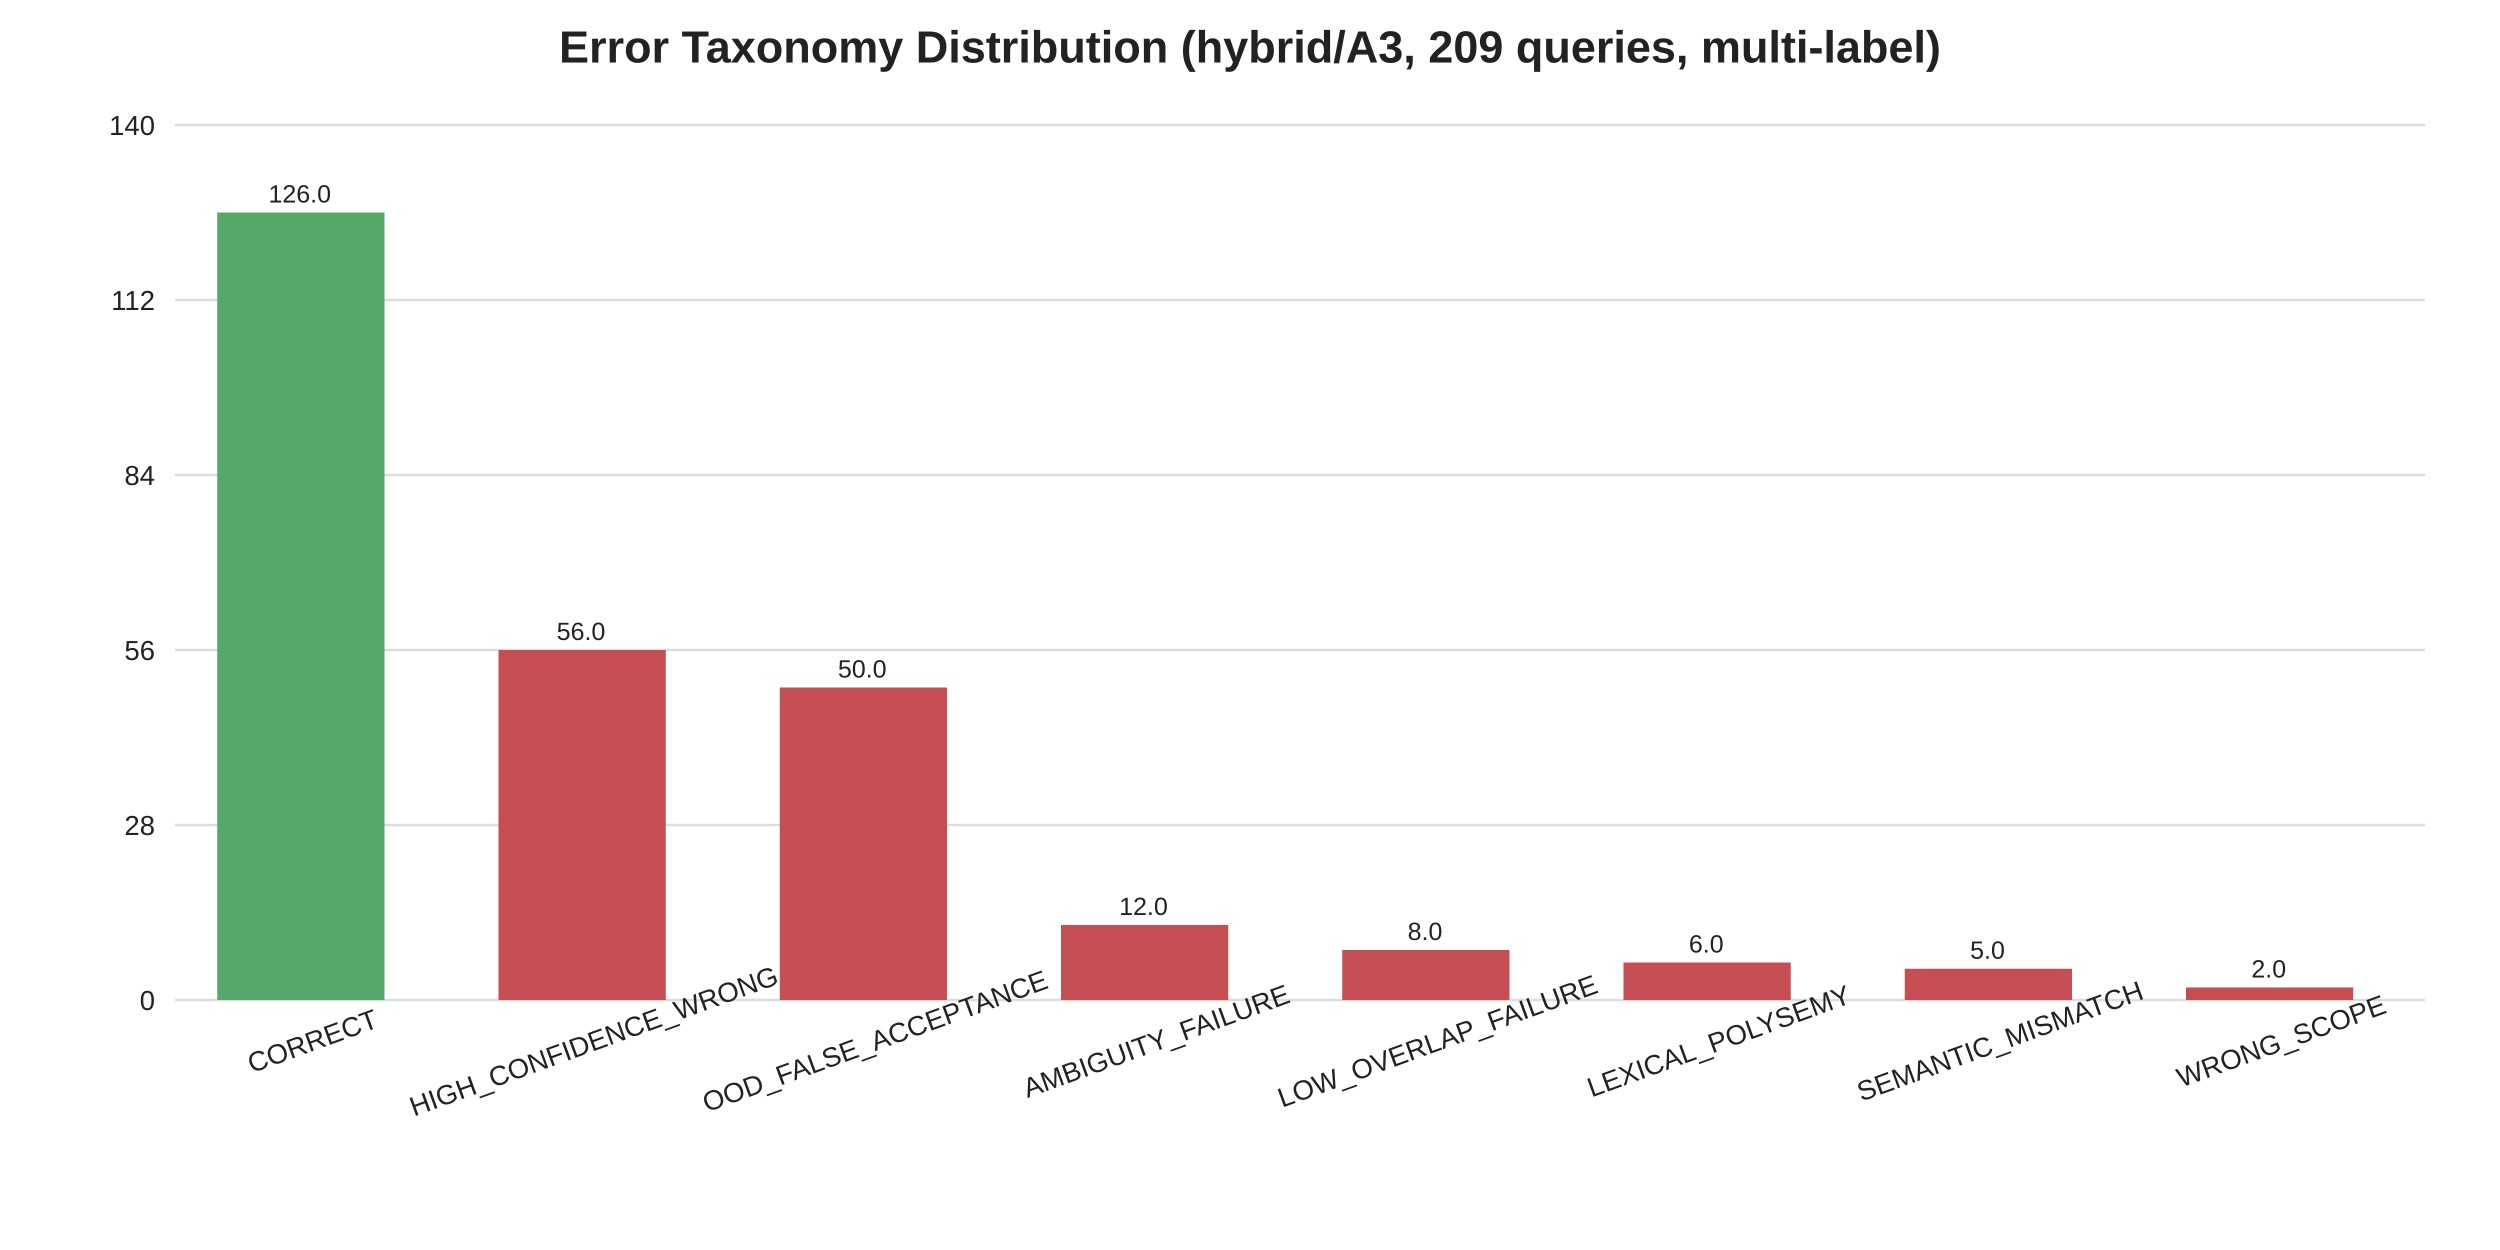
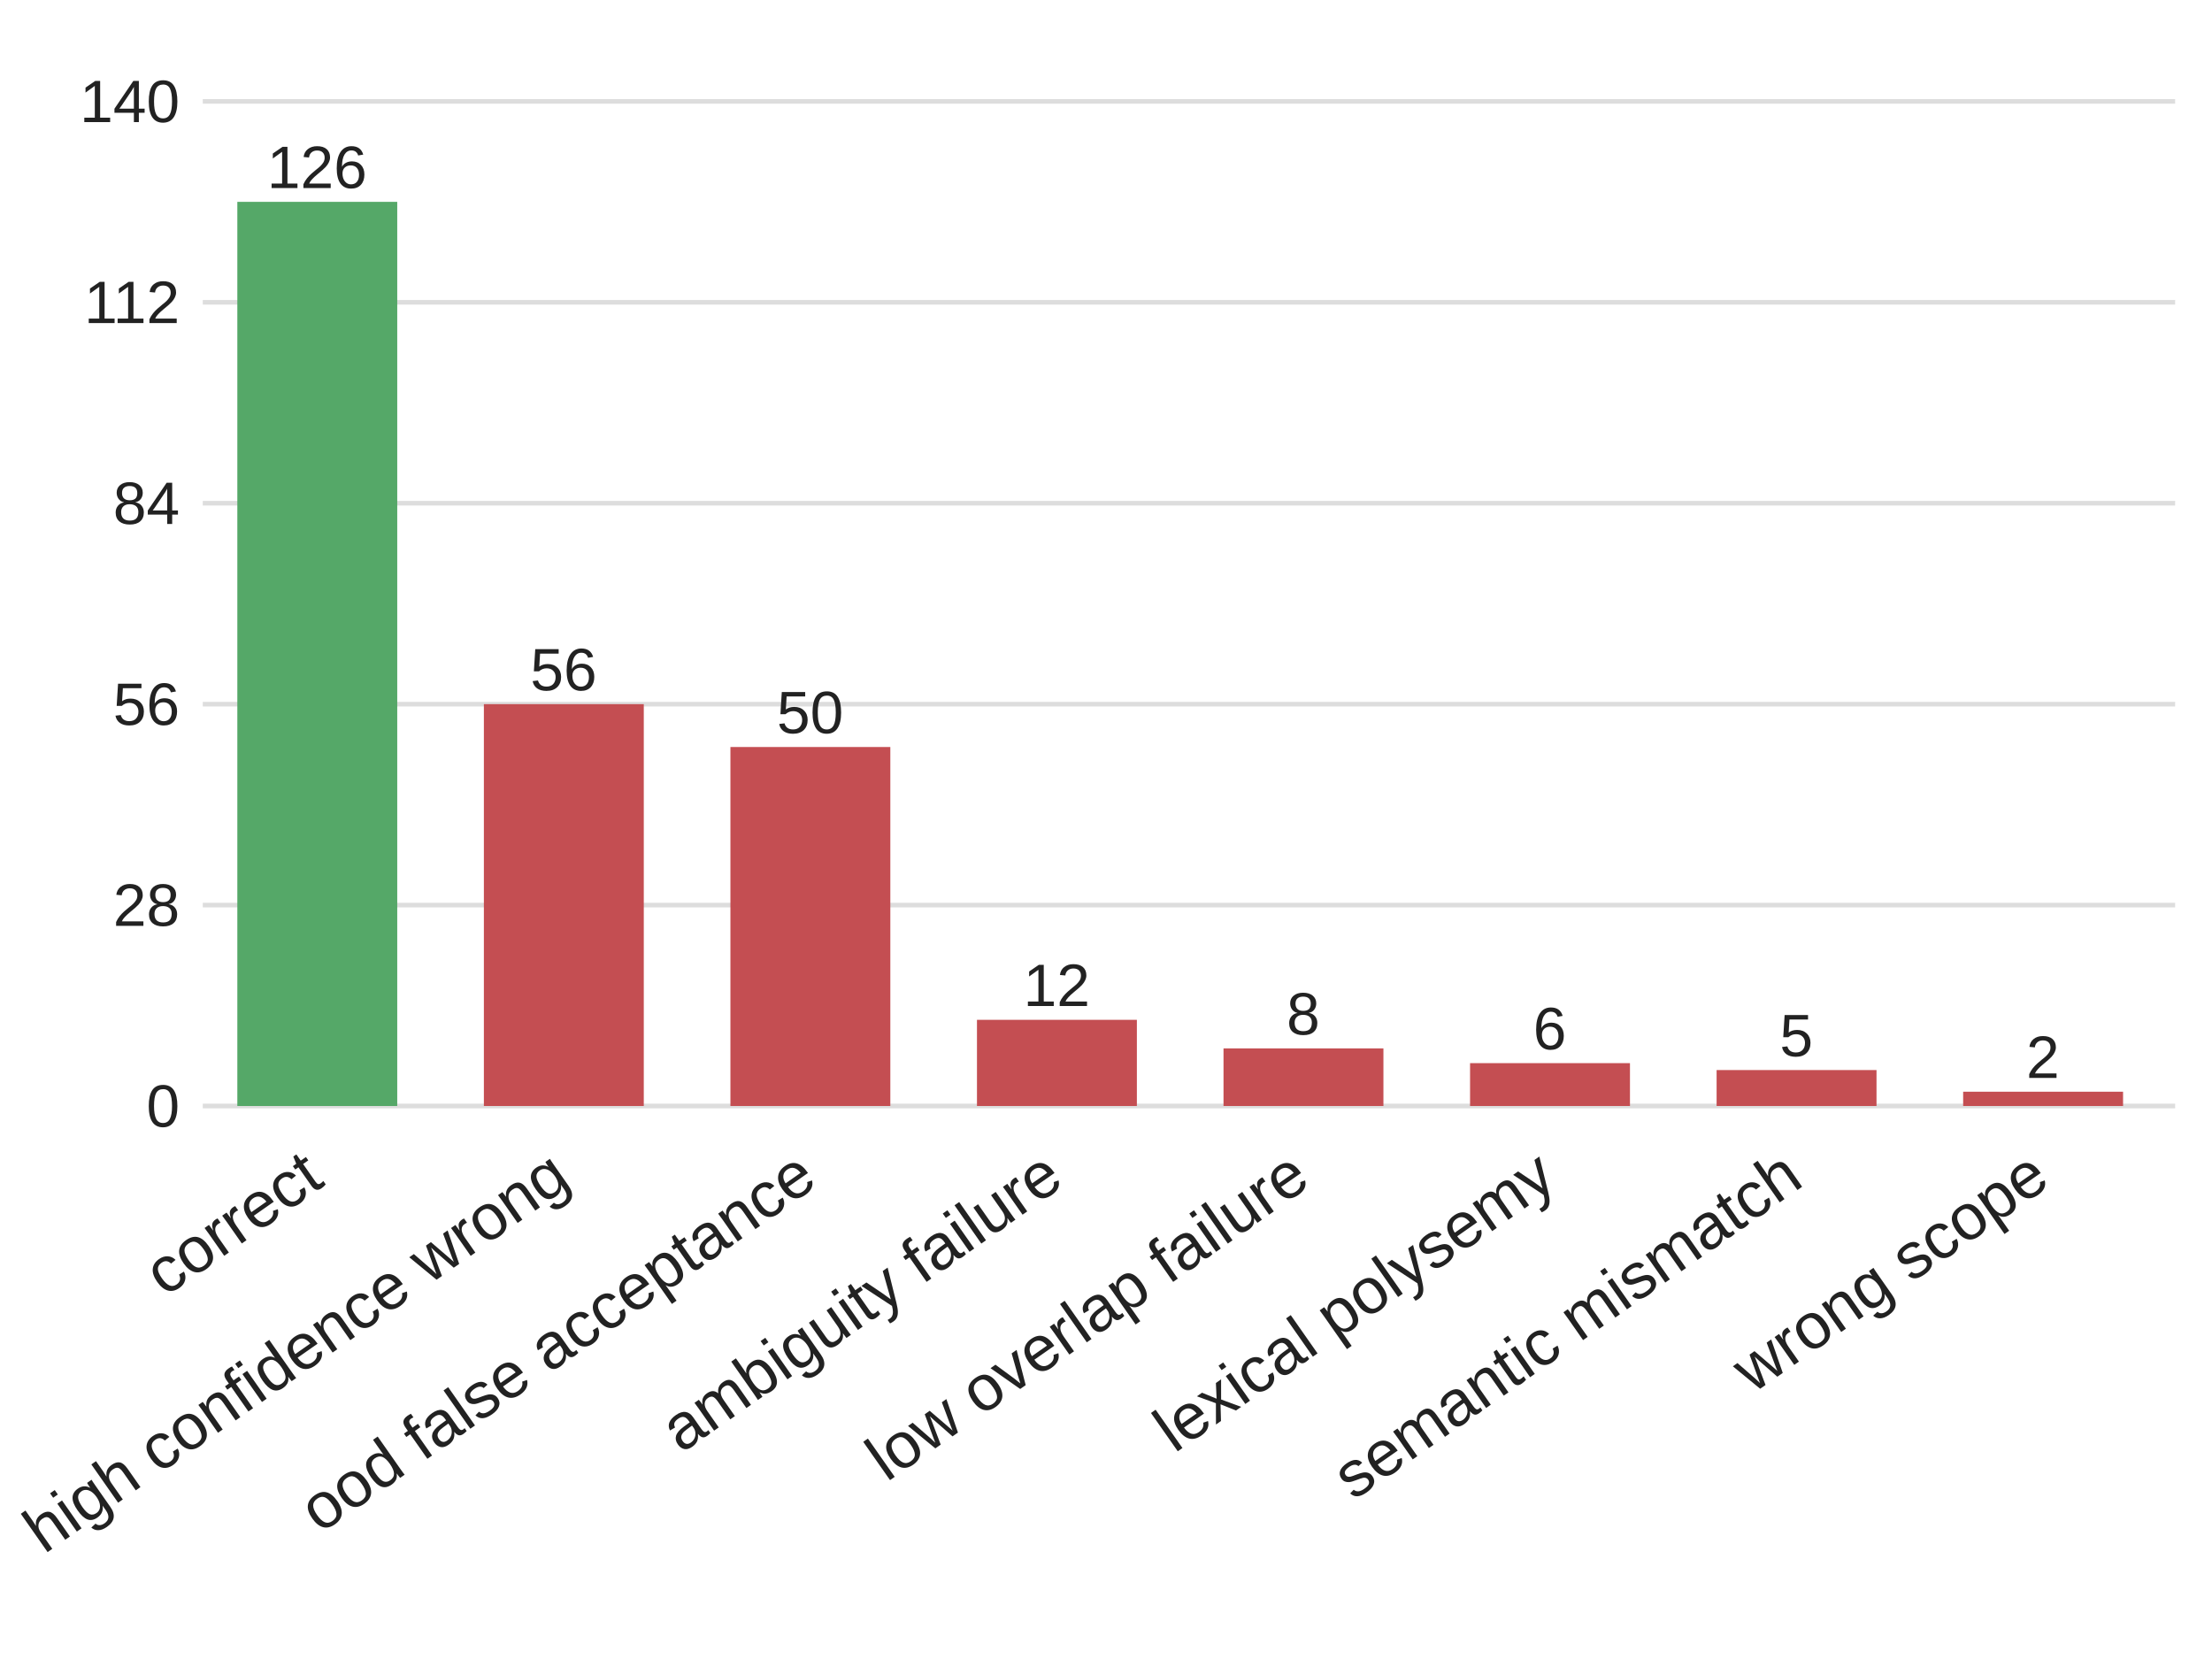
- <svg xmlns="http://www.w3.org/2000/svg" viewBox="0 0 1000 500" font-family="Arial, sans-serif">
-   <rect width="1000" height="500" fill="white" />
-   <text x="500" y="25" text-anchor="middle" font-size="18" font-weight="bold" fill="#222222">Error Taxonomy Distribution (hybrid/A3, 209 queries, multi-label)</text>
-   <line x1="70" y1="400" x2="970" y2="400" stroke="#DDDDDD" stroke-width="1" />
-   <text x="62" y="404" text-anchor="end" font-size="11" fill="#222222">0</text>
-   <line x1="70" y1="330" x2="970" y2="330" stroke="#DDDDDD" stroke-width="1" />
-   <text x="62" y="334" text-anchor="end" font-size="11" fill="#222222">28</text>
-   <line x1="70" y1="260" x2="970" y2="260" stroke="#DDDDDD" stroke-width="1" />
-   <text x="62" y="264" text-anchor="end" font-size="11" fill="#222222">56</text>
-   <line x1="70" y1="190" x2="970" y2="190" stroke="#DDDDDD" stroke-width="1" />
-   <text x="62" y="194" text-anchor="end" font-size="11" fill="#222222">84</text>
-   <line x1="70" y1="120" x2="970" y2="120" stroke="#DDDDDD" stroke-width="1" />
-   <text x="62" y="124" text-anchor="end" font-size="11" fill="#222222">112</text>
-   <line x1="70" y1="50" x2="970" y2="50" stroke="#DDDDDD" stroke-width="1" />
-   <text x="62" y="54" text-anchor="end" font-size="11" fill="#222222">140</text>
-   <rect x="86.9" y="85.0" width="66.9" height="315.0" fill="#55A868" />
-   <text x="119.9" y="81.0" text-anchor="middle" font-size="10" fill="#222222">126.0</text>
-   <text x="126.3" y="420" text-anchor="middle" font-size="11" fill="#222222" transform="rotate(-20 126.3 420)">CORRECT</text>
-   <rect x="199.4" y="260.0" width="66.9" height="140.0" fill="#C44E52" />
-   <text x="232.4" y="256.0" text-anchor="middle" font-size="10" fill="#222222">56.0</text>
-   <text x="238.8" y="420" text-anchor="middle" font-size="11" fill="#222222" transform="rotate(-20 238.8 420)">HIGH_CONFIDENCE_WRONG</text>
-   <rect x="311.9" y="275.0" width="66.9" height="125.0" fill="#C44E52" />
-   <text x="344.9" y="271.0" text-anchor="middle" font-size="10" fill="#222222">50.0</text>
-   <text x="351.3" y="420" text-anchor="middle" font-size="11" fill="#222222" transform="rotate(-20 351.3 420)">OOD_FALSE_ACCEPTANCE</text>
-   <rect x="424.4" y="370.0" width="66.9" height="30.0" fill="#C44E52" />
-   <text x="457.4" y="366.0" text-anchor="middle" font-size="10" fill="#222222">12.0</text>
-   <text x="463.8" y="420" text-anchor="middle" font-size="11" fill="#222222" transform="rotate(-20 463.8 420)">AMBIGUITY_FAILURE</text>
-   <rect x="536.9" y="380.0" width="66.9" height="20.0" fill="#C44E52" />
-   <text x="570.0" y="376.0" text-anchor="middle" font-size="10" fill="#222222">8.0</text>
-   <text x="576.3" y="420" text-anchor="middle" font-size="11" fill="#222222" transform="rotate(-20 576.3 420)">LOW_OVERLAP_FAILURE</text>
-   <rect x="649.4" y="385.0" width="66.9" height="15.0" fill="#C44E52" />
-   <text x="682.5" y="381.0" text-anchor="middle" font-size="10" fill="#222222">6.0</text>
-   <text x="688.8" y="420" text-anchor="middle" font-size="11" fill="#222222" transform="rotate(-20 688.8 420)">LEXICAL_POLYSEMY</text>
-   <rect x="761.9" y="387.5" width="66.9" height="12.5" fill="#C44E52" />
-   <text x="795.0" y="383.5" text-anchor="middle" font-size="10" fill="#222222">5.0</text>
-   <text x="801.3" y="420" text-anchor="middle" font-size="11" fill="#222222" transform="rotate(-20 801.3 420)">SEMANTIC_MISMATCH</text>
-   <rect x="874.4" y="395.0" width="66.9" height="5.0" fill="#C44E52" />
-   <text x="907.5" y="391.0" text-anchor="middle" font-size="10" fill="#222222">2.0</text>
-   <text x="913.8" y="420" text-anchor="middle" font-size="11" fill="#222222" transform="rotate(-20 913.8 420)">WRONG_SCOPE</text>
+ <svg xmlns="http://www.w3.org/2000/svg" viewBox="0 0 480 360" font-family="Arial, Helvetica, sans-serif">
+   <rect width="480" height="360" fill="white" />
+   <line x1="44" y1="240" x2="472" y2="240" stroke="#DDDDDD" stroke-width="1" />
+   <text x="39" y="244.5" text-anchor="end" font-size="13" fill="#222222">0</text>
+   <line x1="44" y1="196.4" x2="472" y2="196.4" stroke="#DDDDDD" stroke-width="1" />
+   <text x="39" y="200.9" text-anchor="end" font-size="13" fill="#222222">28</text>
+   <line x1="44" y1="152.8" x2="472" y2="152.8" stroke="#DDDDDD" stroke-width="1" />
+   <text x="39" y="157.3" text-anchor="end" font-size="13" fill="#222222">56</text>
+   <line x1="44" y1="109.2" x2="472" y2="109.2" stroke="#DDDDDD" stroke-width="1" />
+   <text x="39" y="113.7" text-anchor="end" font-size="13" fill="#222222">84</text>
+   <line x1="44" y1="65.6" x2="472" y2="65.6" stroke="#DDDDDD" stroke-width="1" />
+   <text x="39" y="70.1" text-anchor="end" font-size="13" fill="#222222">112</text>
+   <line x1="44" y1="22" x2="472" y2="22" stroke="#DDDDDD" stroke-width="1" />
+   <text x="39" y="26.5" text-anchor="end" font-size="13" fill="#222222">140</text>
+   <rect x="51.5" y="43.8" width="34.7" height="196.2" fill="#55A868" />
+   <text x="68.8" y="40.8" text-anchor="middle" font-size="13" fill="#222222">126</text>
+   <text x="70.8" y="257" text-anchor="end" font-size="14" fill="#222222" transform="rotate(-35 70.8 257)">correct</text>
+   <rect x="105.0" y="152.8" width="34.7" height="87.2" fill="#C44E52" />
+   <text x="122.3" y="149.8" text-anchor="middle" font-size="13" fill="#222222">56</text>
+   <text x="124.3" y="257" text-anchor="end" font-size="14" fill="#222222" transform="rotate(-35 124.3 257)">high confidence wrong</text>
+   <rect x="158.5" y="162.1" width="34.7" height="77.9" fill="#C44E52" />
+   <text x="175.8" y="159.1" text-anchor="middle" font-size="13" fill="#222222">50</text>
+   <text x="177.8" y="257" text-anchor="end" font-size="14" fill="#222222" transform="rotate(-35 177.8 257)">ood false acceptance</text>
+   <rect x="212.0" y="221.3" width="34.7" height="18.7" fill="#C44E52" />
+   <text x="229.3" y="218.3" text-anchor="middle" font-size="13" fill="#222222">12</text>
+   <text x="231.3" y="257" text-anchor="end" font-size="14" fill="#222222" transform="rotate(-35 231.3 257)">ambiguity failure</text>
+   <rect x="265.5" y="227.5" width="34.7" height="12.5" fill="#C44E52" />
+   <text x="282.8" y="224.5" text-anchor="middle" font-size="13" fill="#222222">8</text>
+   <text x="284.8" y="257" text-anchor="end" font-size="14" fill="#222222" transform="rotate(-35 284.8 257)">low overlap failure</text>
+   <rect x="319.0" y="230.7" width="34.7" height="9.3" fill="#C44E52" />
+   <text x="336.3" y="227.7" text-anchor="middle" font-size="13" fill="#222222">6</text>
+   <text x="338.3" y="257" text-anchor="end" font-size="14" fill="#222222" transform="rotate(-35 338.3 257)">lexical polysemy</text>
+   <rect x="372.5" y="232.2" width="34.7" height="7.8" fill="#C44E52" />
+   <text x="389.8" y="229.2" text-anchor="middle" font-size="13" fill="#222222">5</text>
+   <text x="391.8" y="257" text-anchor="end" font-size="14" fill="#222222" transform="rotate(-35 391.8 257)">semantic mismatch</text>
+   <rect x="426.0" y="236.9" width="34.7" height="3.1" fill="#C44E52" />
+   <text x="443.3" y="233.9" text-anchor="middle" font-size="13" fill="#222222">2</text>
+   <text x="445.3" y="257" text-anchor="end" font-size="14" fill="#222222" transform="rotate(-35 445.3 257)">wrong scope</text>
</svg>
